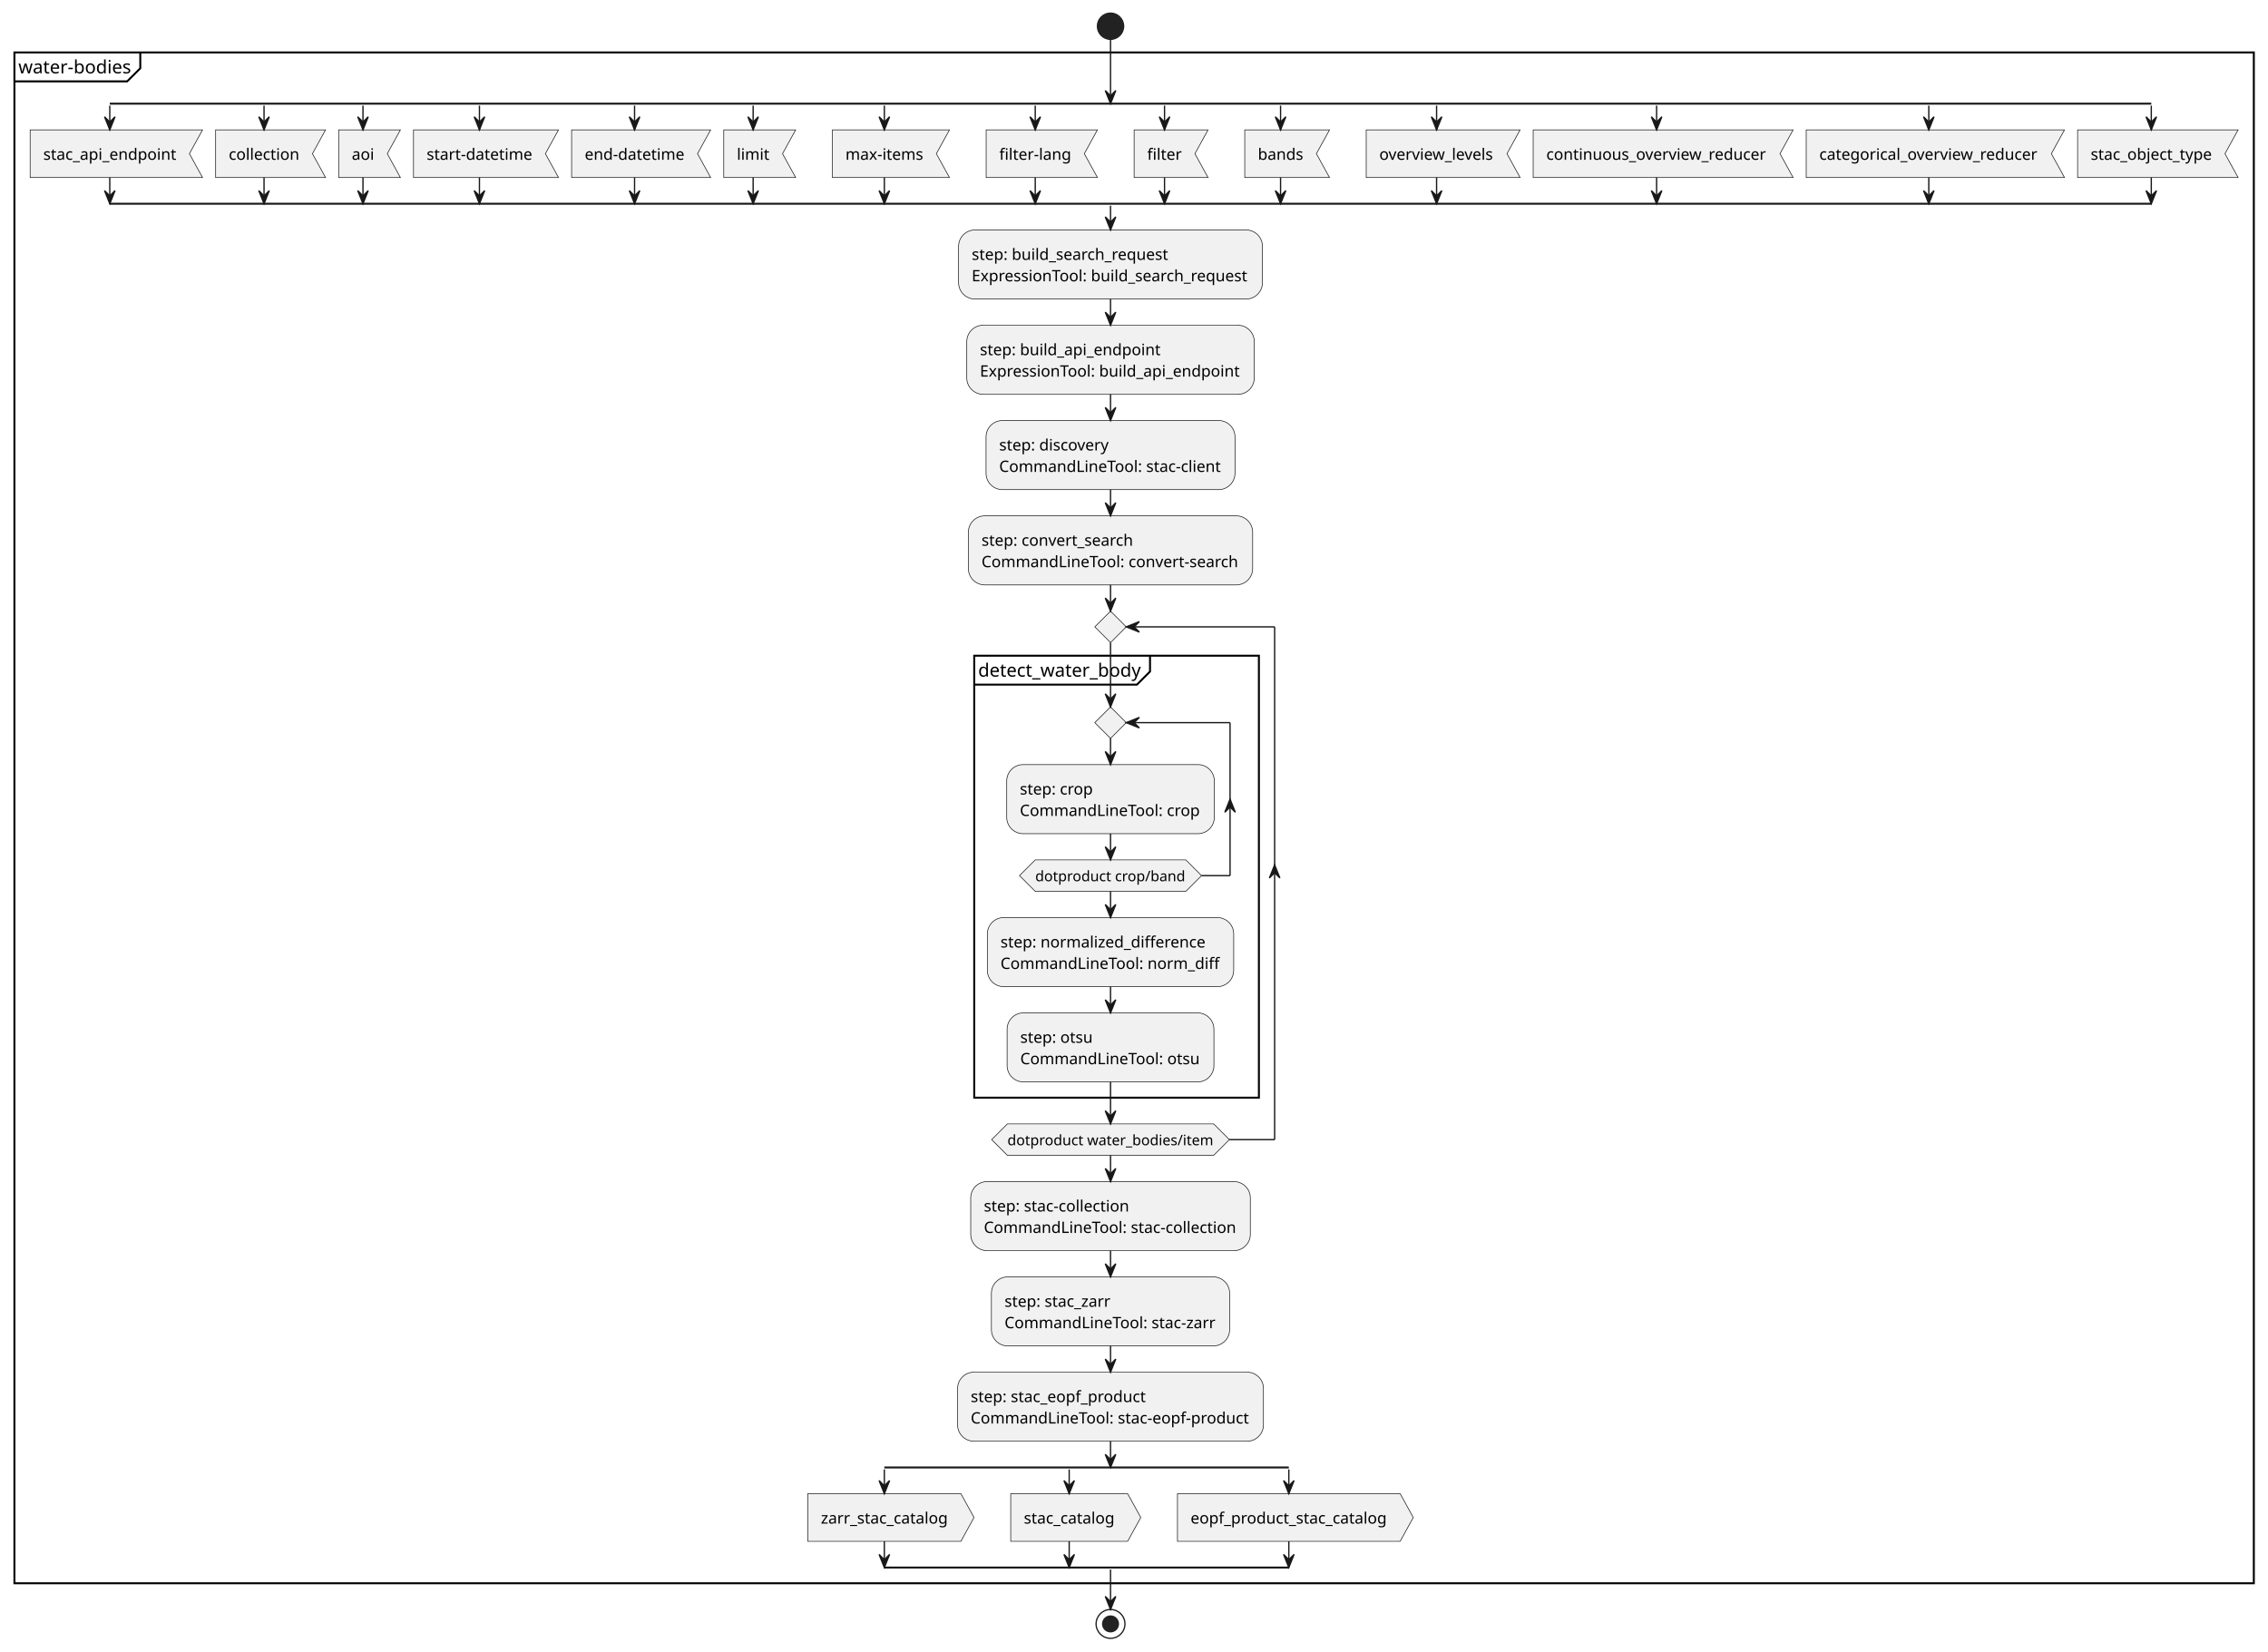
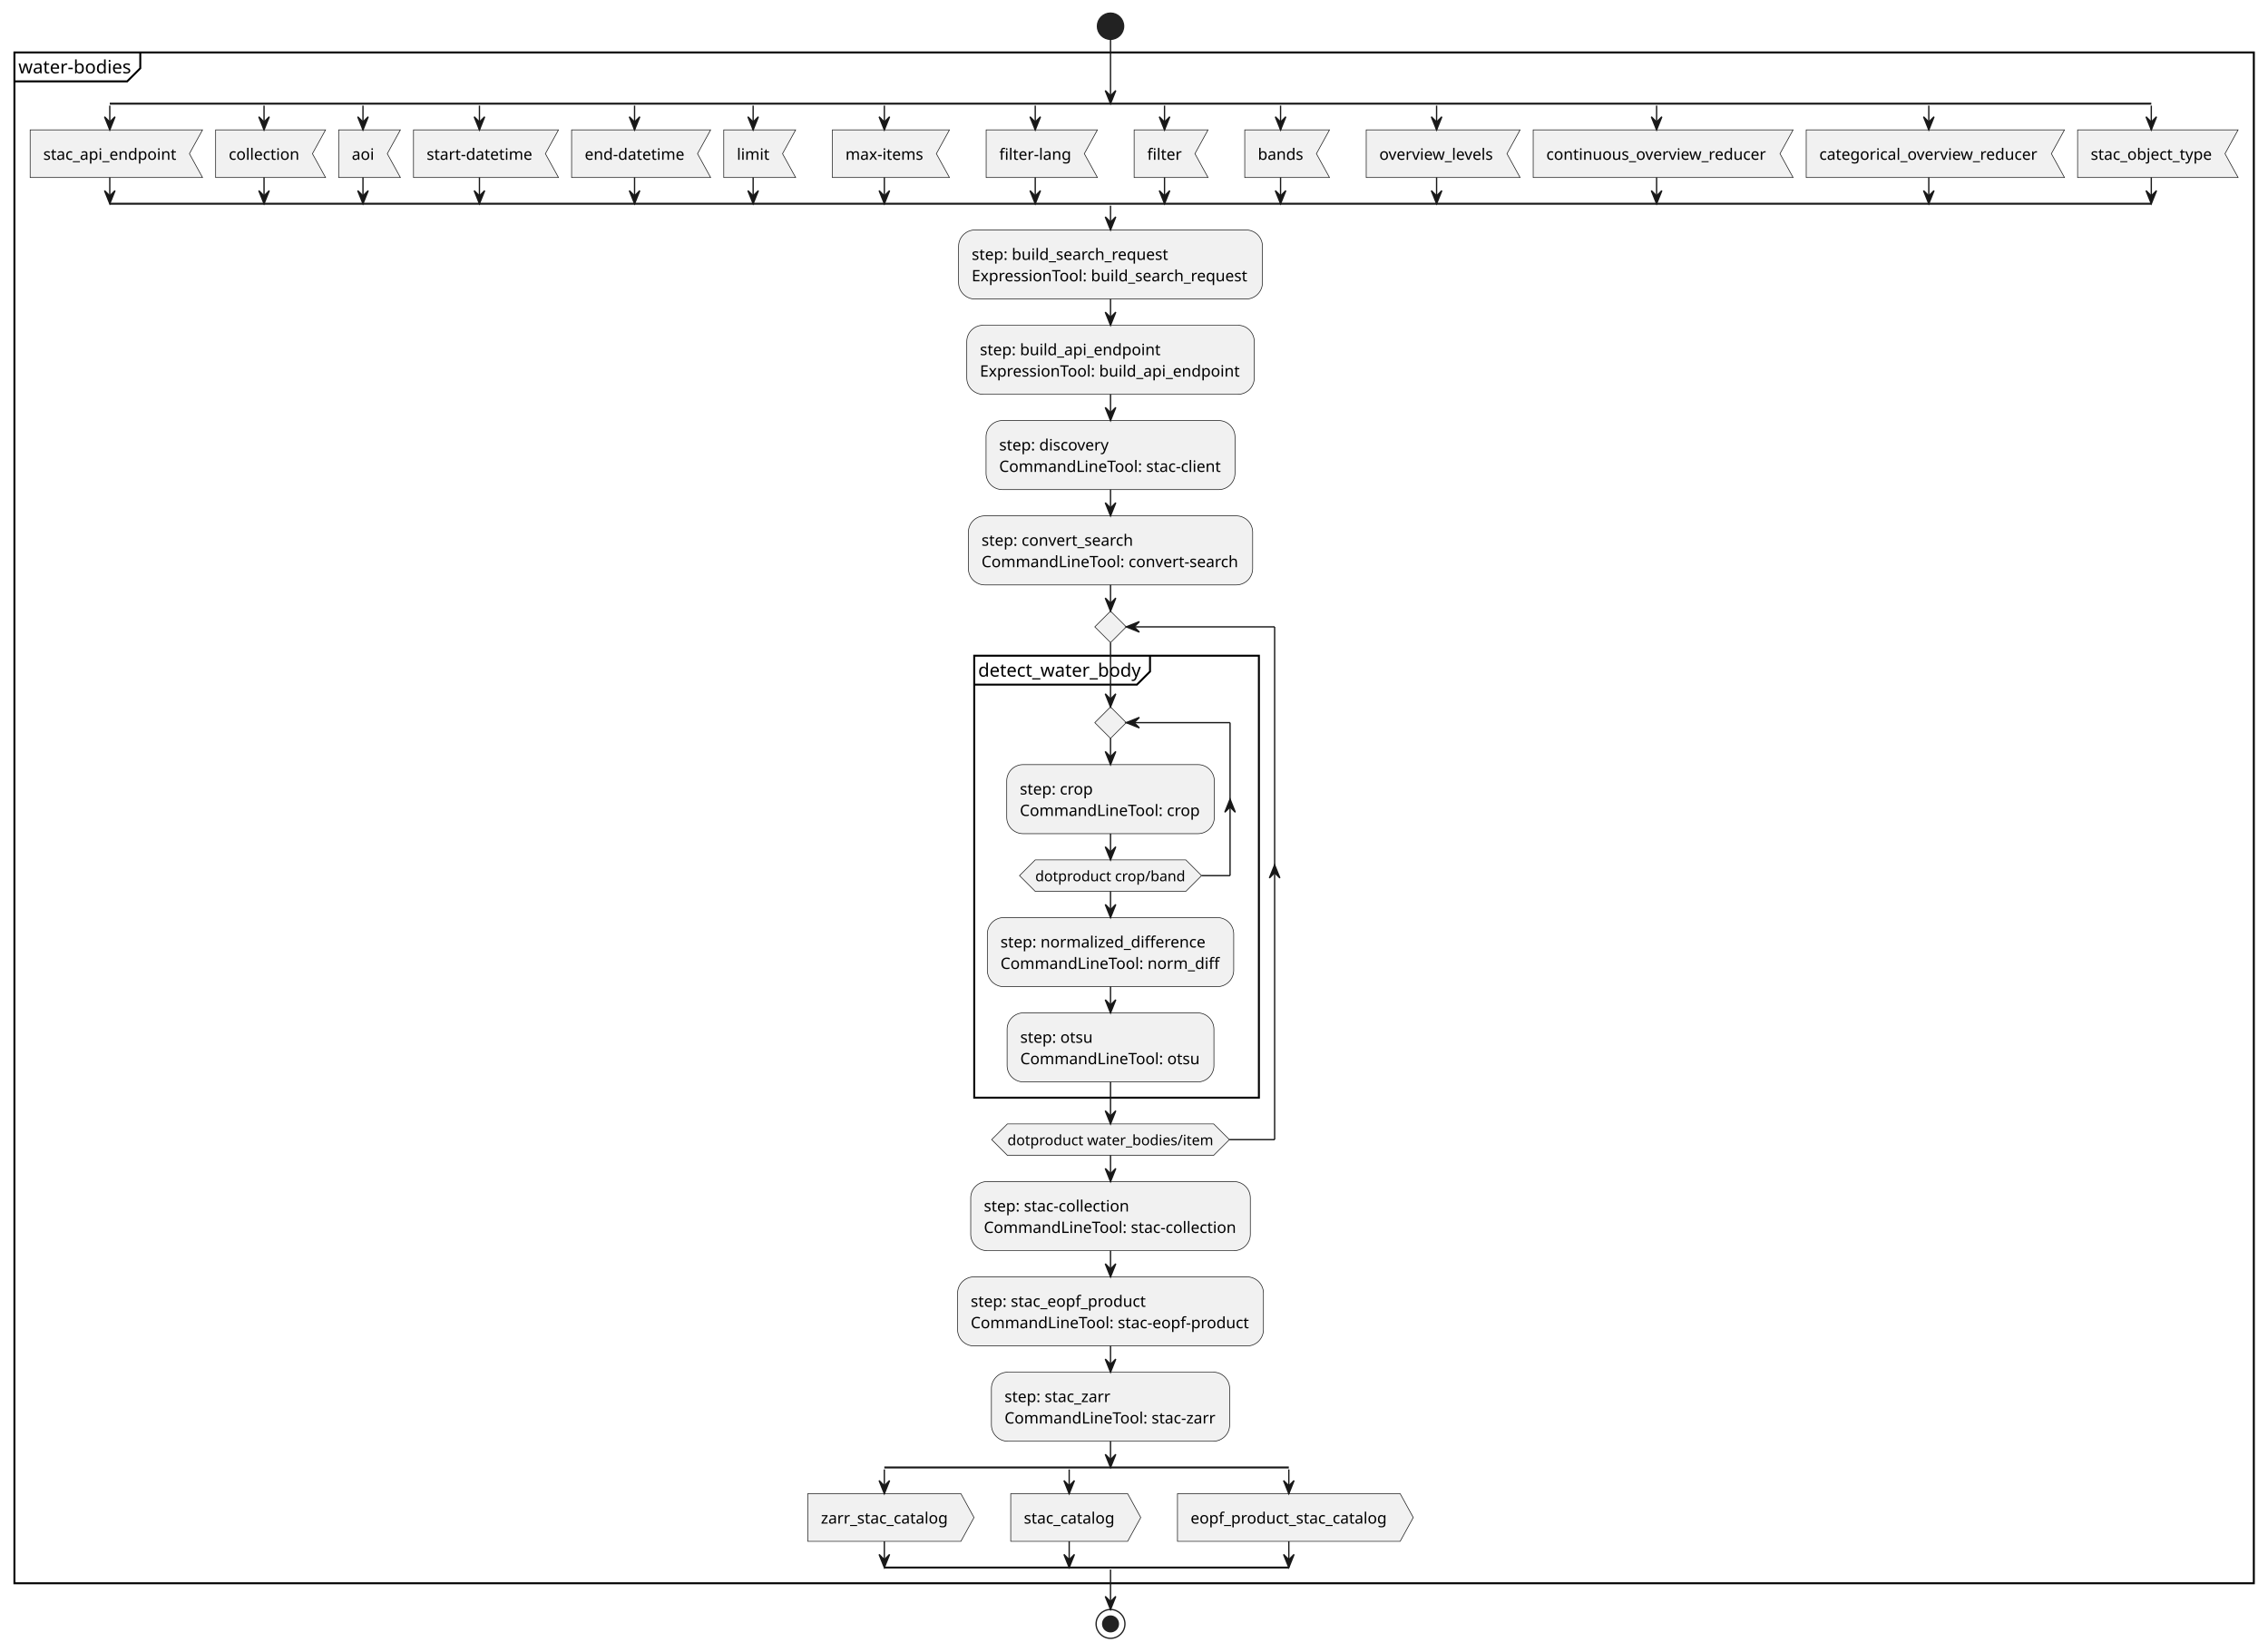
<svg xmlns="http://www.w3.org/2000/svg" contentStyleType="text/css" data-diagram-type="ACTIVITY" height="1260px" preserveAspectRatio="none" style="width:1730px;height:1260px;background:#FFFFFF;" version="1.1" viewBox="0 0 1730 1260" width="1730px" zoomAndPan="magnify">
  <defs />
  <g>
    <ellipse cx="847.094" cy="20" fill="#222222" rx="10" ry="10" style="stroke:#222222;stroke-width:1;" />
    <rect fill="none" height="1167.706" style="stroke:#000000;stroke-width:1.5;" width="1708.187" x="11" y="40" />
    <path d="M107.002,40 L107.002,52.068 L97.002,62.068 L11,62.068" fill="none" style="stroke:#000000;stroke-width:1.5;" />
    <text fill="#000000" font-family="sans-serif" font-size="14" lengthAdjust="spacing" textLength="86.002" x="14" y="55.966">water-bodies</text>
    <line style="stroke:#181818;stroke-width:1.5;" x1="83.742" x2="1640.975" y1="79.068" y2="79.068" />
    <polygon fill="#F1F1F1" points="23,99.068,154.485,99.068,144.485,117.24,154.485,135.412,23,135.412" style="stroke:#181818;stroke-width:0.5;" />
    <text fill="#000000" font-family="sans-serif" font-size="12" lengthAdjust="spacing" textLength="101.485" x="33" y="121.896">stac_api_endpoint</text>
    <polygon fill="#F1F1F1" points="164.485,99.068,248.329,99.068,238.329,117.24,248.329,135.412,164.485,135.412" style="stroke:#181818;stroke-width:0.5;" />
    <text fill="#000000" font-family="sans-serif" font-size="12" lengthAdjust="spacing" textLength="53.844" x="174.485" y="121.896">collection</text>
    <polygon fill="#F1F1F1" points="258.329,99.068,305.417,99.068,295.417,117.24,305.417,135.412,258.329,135.412" style="stroke:#181818;stroke-width:0.5;" />
    <text fill="#000000" font-family="sans-serif" font-size="12" lengthAdjust="spacing" textLength="17.088" x="268.329" y="121.896">aoi</text>
    <polygon fill="#F1F1F1" points="315.417,99.068,426.01,99.068,416.01,117.24,426.01,135.412,315.417,135.412" style="stroke:#181818;stroke-width:0.5;" />
    <text fill="#000000" font-family="sans-serif" font-size="12" lengthAdjust="spacing" textLength="80.593" x="325.417" y="121.896">start-datetime</text>
    <polygon fill="#F1F1F1" points="436.01,99.068,542.066,99.068,532.066,117.24,542.066,135.412,436.01,135.412" style="stroke:#181818;stroke-width:0.5;" />
    <text fill="#000000" font-family="sans-serif" font-size="12" lengthAdjust="spacing" textLength="76.056" x="446.01" y="121.896">end-datetime</text>
    <polygon fill="#F1F1F1" points="552.066,99.068,606.907,99.068,596.907,117.24,606.907,135.412,552.066,135.412" style="stroke:#181818;stroke-width:0.5;" />
    <text fill="#000000" font-family="sans-serif" font-size="12" lengthAdjust="spacing" textLength="24.84" x="562.066" y="121.896">limit</text>
    <polygon fill="#F1F1F1" points="634.907,99.068,724.235,99.068,714.235,117.24,724.235,135.412,634.907,135.412" style="stroke:#181818;stroke-width:0.5;" />
    <text fill="#000000" font-family="sans-serif" font-size="12" lengthAdjust="spacing" textLength="59.328" x="644.907" y="121.896">max-items</text>
    <polygon fill="#F1F1F1" points="752.235,99.068,837.099,99.068,827.099,117.24,837.099,135.412,752.235,135.412" style="stroke:#181818;stroke-width:0.5;" />
    <text fill="#000000" font-family="sans-serif" font-size="12" lengthAdjust="spacing" textLength="54.864" x="762.235" y="121.896">filter-lang</text>
    <polygon fill="#F1F1F1" points="865.099,99.068,921.476,99.068,911.476,117.24,921.476,135.412,865.099,135.412" style="stroke:#181818;stroke-width:0.5;" />
    <text fill="#000000" font-family="sans-serif" font-size="12" lengthAdjust="spacing" textLength="26.376" x="875.099" y="121.896">filter</text>
    <polygon fill="#F1F1F1" points="949.476,99.068,1014.132,99.068,1004.132,117.24,1014.132,135.412,949.476,135.412" style="stroke:#181818;stroke-width:0.5;" />
    <text fill="#000000" font-family="sans-serif" font-size="12" lengthAdjust="spacing" textLength="34.656" x="959.476" y="121.896">bands</text>
    <polygon fill="#F1F1F1" points="1042.132,99.068,1159.504,99.068,1149.504,117.24,1159.504,135.412,1042.132,135.412" style="stroke:#181818;stroke-width:0.5;" />
    <text fill="#000000" font-family="sans-serif" font-size="12" lengthAdjust="spacing" textLength="87.373" x="1052.132" y="121.896">overview_levels</text>
    <polygon fill="#F1F1F1" points="1169.504,99.068,1367.758,99.068,1357.758,117.24,1367.758,135.412,1169.504,135.412" style="stroke:#181818;stroke-width:0.5;" />
    <text fill="#000000" font-family="sans-serif" font-size="12" lengthAdjust="spacing" textLength="168.253" x="1179.504" y="121.896">continuous_overview_reducer</text>
    <polygon fill="#F1F1F1" points="1377.758,99.068,1574.763,99.068,1564.763,117.24,1574.763,135.412,1377.758,135.412" style="stroke:#181818;stroke-width:0.5;" />
    <text fill="#000000" font-family="sans-serif" font-size="12" lengthAdjust="spacing" textLength="167.005" x="1387.758" y="121.896">categorical_overview_reducer</text>
    <polygon fill="#F1F1F1" points="1584.763,99.068,1707.187,99.068,1697.187,117.24,1707.187,135.412,1584.763,135.412" style="stroke:#181818;stroke-width:0.5;" />
    <text fill="#000000" font-family="sans-serif" font-size="12" lengthAdjust="spacing" textLength="92.425" x="1594.763" y="121.896">stac_object_type</text>
    <line style="stroke:#181818;stroke-width:1.5;" x1="83.742" x2="1640.975" y1="155.412" y2="155.412" />
    <rect fill="#F1F1F1" height="52.688" rx="12.5" ry="12.5" style="stroke:#181818;stroke-width:0.5;" width="231.79" x="731.199" y="175.412" />
    <text fill="#000000" font-family="sans-serif" font-size="12" lengthAdjust="spacing" textLength="150.337" x="741.199" y="198.24">step: build_search_request</text>
    <text fill="#000000" font-family="sans-serif" font-size="12" lengthAdjust="spacing" textLength="211.79" x="741.199" y="214.584">ExpressionTool: build_search_request</text>
    <rect fill="#F1F1F1" height="52.688" rx="12.5" ry="12.5" style="stroke:#181818;stroke-width:0.5;" width="219.297" x="737.445" y="248.1" />
    <text fill="#000000" font-family="sans-serif" font-size="12" lengthAdjust="spacing" textLength="137.845" x="747.445" y="270.928">step: build_api_endpoint</text>
    <text fill="#000000" font-family="sans-serif" font-size="12" lengthAdjust="spacing" textLength="199.297" x="747.445" y="287.272">ExpressionTool: build_api_endpoint</text>
    <rect fill="#F1F1F1" height="52.688" rx="12.5" ry="12.5" style="stroke:#181818;stroke-width:0.5;" width="189.909" x="752.139" y="320.788" />
    <text fill="#000000" font-family="sans-serif" font-size="12" lengthAdjust="spacing" textLength="83.749" x="762.139" y="343.617">step: discovery</text>
    <text fill="#000000" font-family="sans-serif" font-size="12" lengthAdjust="spacing" textLength="169.909" x="762.139" y="359.961">CommandLineTool: stac-client</text>
    <rect fill="#F1F1F1" height="52.688" rx="12.5" ry="12.5" style="stroke:#181818;stroke-width:0.5;" width="216.837" x="738.675" y="393.477" />
    <text fill="#000000" font-family="sans-serif" font-size="12" lengthAdjust="spacing" textLength="115.861" x="748.675" y="416.305">step: convert_search</text>
    <text fill="#000000" font-family="sans-serif" font-size="12" lengthAdjust="spacing" textLength="196.837" x="748.675" y="432.649">CommandLineTool: convert-search</text>
    <rect fill="none" height="337.133" style="stroke:#000000;stroke-width:1.5;" width="217.139" x="743.135" y="500.165" />
    <path d="M877.217,500.165 L877.217,512.233 L867.217,522.233 L743.135,522.233" fill="none" style="stroke:#000000;stroke-width:1.5;" />
    <text fill="#000000" font-family="sans-serif" font-size="14" lengthAdjust="spacing" textLength="124.082" x="746.135" y="516.131">detect_water_body</text>
    <rect fill="#F1F1F1" height="52.688" rx="12.5" ry="12.5" style="stroke:#181818;stroke-width:0.5;" width="158.361" x="767.913" y="583.233" />
    <text fill="#000000" font-family="sans-serif" font-size="12" lengthAdjust="spacing" textLength="55.92" x="777.913" y="606.061">step: crop</text>
    <text fill="#000000" font-family="sans-serif" font-size="12" lengthAdjust="spacing" textLength="138.361" x="777.913" y="622.405">CommandLineTool: crop</text>
    <polygon fill="#F1F1F1" points="847.094,539.233,859.094,551.233,847.094,563.233,835.094,551.233,847.094,539.233" style="stroke:#181818;stroke-width:0.5;" />
    <polygon fill="#F1F1F1" points="789.663,655.921,904.524,655.921,916.524,667.921,904.524,679.921,789.663,679.921,777.663,667.921,789.663,655.921" style="stroke:#181818;stroke-width:0.5;" />
    <text fill="#000000" font-family="sans-serif" font-size="11" lengthAdjust="spacing" textLength="114.861" x="789.663" y="672.189">dotproduct crop/band</text>
    <rect fill="#F1F1F1" height="52.688" rx="12.5" ry="12.5" style="stroke:#181818;stroke-width:0.5;" width="187.917" x="753.135" y="699.921" />
    <text fill="#000000" font-family="sans-serif" font-size="12" lengthAdjust="spacing" textLength="156.625" x="763.135" y="722.749">step: normalized_difference</text>
    <text fill="#000000" font-family="sans-serif" font-size="12" lengthAdjust="spacing" textLength="167.917" x="763.135" y="739.093">CommandLineTool: norm_diff</text>
    <rect fill="#F1F1F1" height="52.688" rx="12.5" ry="12.5" style="stroke:#181818;stroke-width:0.5;" width="157.761" x="768.213" y="772.609" />
    <text fill="#000000" font-family="sans-serif" font-size="12" lengthAdjust="spacing" textLength="55.32" x="778.213" y="795.437">step: otsu</text>
    <text fill="#000000" font-family="sans-serif" font-size="12" lengthAdjust="spacing" textLength="137.761" x="778.213" y="811.782">CommandLineTool: otsu</text>
    <polygon fill="#F1F1F1" points="847.094,466.165,859.094,478.165,847.094,490.165,835.094,478.165,847.094,466.165" style="stroke:#181818;stroke-width:0.5;" />
    <polygon fill="#F1F1F1" points="768.428,857.298,925.76,857.298,937.76,869.298,925.76,881.298,768.428,881.298,756.428,869.298,768.428,857.298" style="stroke:#181818;stroke-width:0.5;" />
    <text fill="#000000" font-family="sans-serif" font-size="11" lengthAdjust="spacing" textLength="157.332" x="768.428" y="873.566">dotproduct water_bodies/item</text>
    <rect fill="#F1F1F1" height="52.688" rx="12.5" ry="12.5" style="stroke:#181818;stroke-width:0.5;" width="213.285" x="740.451" y="901.298" />
    <text fill="#000000" font-family="sans-serif" font-size="12" lengthAdjust="spacing" textLength="110.845" x="750.451" y="924.126">step: stac-collection</text>
    <text fill="#000000" font-family="sans-serif" font-size="12" lengthAdjust="spacing" textLength="193.285" x="750.451" y="940.47">CommandLineTool: stac-collection</text>
-     <rect fill="#F1F1F1" height="52.688" rx="12.5" ry="12.5" style="stroke:#181818;stroke-width:0.5;" width="181.725" x="756.231" y="973.986" />
-     <text fill="#000000" font-family="sans-serif" font-size="12" lengthAdjust="spacing" textLength="80.749" x="766.231" y="996.814">step: stac_zarr</text>
-     <text fill="#000000" font-family="sans-serif" font-size="12" lengthAdjust="spacing" textLength="161.725" x="766.231" y="1013.158">CommandLineTool: stac-zarr</text>
-     <rect fill="#F1F1F1" height="52.688" rx="12.5" ry="12.5" style="stroke:#181818;stroke-width:0.5;" width="233.326" x="730.431" y="1046.674" />
-     <text fill="#000000" font-family="sans-serif" font-size="12" lengthAdjust="spacing" textLength="133.813" x="740.431" y="1069.502">step: stac_eopf_product</text>
-     <text fill="#000000" font-family="sans-serif" font-size="12" lengthAdjust="spacing" textLength="213.326" x="740.431" y="1085.846">CommandLineTool: stac-eopf-product</text>
+     <rect fill="#F1F1F1" height="52.688" rx="12.5" ry="12.5" style="stroke:#181818;stroke-width:0.5;" width="233.326" x="730.431" y="973.986" />
+     <text fill="#000000" font-family="sans-serif" font-size="12" lengthAdjust="spacing" textLength="133.813" x="740.431" y="996.814">step: stac_eopf_product</text>
+     <text fill="#000000" font-family="sans-serif" font-size="12" lengthAdjust="spacing" textLength="213.326" x="740.431" y="1013.158">CommandLineTool: stac-eopf-product</text>
+     <rect fill="#F1F1F1" height="52.688" rx="12.5" ry="12.5" style="stroke:#181818;stroke-width:0.5;" width="181.725" x="756.231" y="1046.674" />
+     <text fill="#000000" font-family="sans-serif" font-size="12" lengthAdjust="spacing" textLength="80.749" x="766.231" y="1069.502">step: stac_zarr</text>
+     <text fill="#000000" font-family="sans-serif" font-size="12" lengthAdjust="spacing" textLength="161.725" x="766.231" y="1085.846">CommandLineTool: stac-zarr</text>
    <line style="stroke:#181818;stroke-width:1.5;" x1="674.563" x2="983.092" y1="1119.362" y2="1119.362" />
    <polygon fill="#F1F1F1" points="616.161,1139.362,732.965,1139.362,742.965,1157.534,732.965,1175.706,616.161,1175.706" style="stroke:#181818;stroke-width:0.5;" />
    <text fill="#000000" font-family="sans-serif" font-size="12" lengthAdjust="spacing" textLength="96.805" x="626.161" y="1162.19">zarr_stac_catalog</text>
    <polygon fill="#F1F1F1" points="770.965,1139.362,860.158,1139.362,870.158,1157.534,860.158,1175.706,770.965,1175.706" style="stroke:#181818;stroke-width:0.5;" />
    <text fill="#000000" font-family="sans-serif" font-size="12" lengthAdjust="spacing" textLength="69.192" x="780.965" y="1162.19">stac_catalog</text>
    <polygon fill="#F1F1F1" points="898.158,1139.362,1068.027,1139.362,1078.027,1157.534,1068.027,1175.706,898.158,1175.706" style="stroke:#181818;stroke-width:0.5;" />
    <text fill="#000000" font-family="sans-serif" font-size="12" lengthAdjust="spacing" textLength="149.869" x="908.158" y="1162.19">eopf_product_stac_catalog</text>
    <line style="stroke:#181818;stroke-width:1.5;" x1="674.563" x2="983.092" y1="1195.706" y2="1195.706" />
    <ellipse cx="847.094" cy="1238.706" fill="none" rx="11" ry="11" style="stroke:#222222;stroke-width:1;" />
    <ellipse cx="847.094" cy="1238.706" fill="#222222" rx="6" ry="6" style="stroke:#222222;stroke-width:1;" />
    <line style="stroke:#181818;stroke-width:1;" x1="83.742" x2="83.742" y1="80.568" y2="99.068" />
    <polygon fill="#181818" points="79.742,89.068,83.742,99.068,87.742,89.068,83.742,93.068" style="stroke:#181818;stroke-width:1;" />
    <line style="stroke:#181818;stroke-width:1;" x1="201.407" x2="201.407" y1="80.568" y2="99.068" />
    <polygon fill="#181818" points="197.407,89.068,201.407,99.068,205.407,89.068,201.407,93.068" style="stroke:#181818;stroke-width:1;" />
    <line style="stroke:#181818;stroke-width:1;" x1="276.873" x2="276.873" y1="80.568" y2="99.068" />
    <polygon fill="#181818" points="272.873,89.068,276.873,99.068,280.873,89.068,276.873,93.068" style="stroke:#181818;stroke-width:1;" />
    <line style="stroke:#181818;stroke-width:1;" x1="365.714" x2="365.714" y1="80.568" y2="99.068" />
    <polygon fill="#181818" points="361.714,89.068,365.714,99.068,369.714,89.068,365.714,93.068" style="stroke:#181818;stroke-width:1;" />
    <line style="stroke:#181818;stroke-width:1;" x1="484.038" x2="484.038" y1="80.568" y2="99.068" />
    <polygon fill="#181818" points="480.038,89.068,484.038,99.068,488.038,89.068,484.038,93.068" style="stroke:#181818;stroke-width:1;" />
    <line style="stroke:#181818;stroke-width:1;" x1="574.486" x2="574.486" y1="80.568" y2="99.068" />
    <polygon fill="#181818" points="570.486,89.068,574.486,99.068,578.486,89.068,574.486,93.068" style="stroke:#181818;stroke-width:1;" />
    <line style="stroke:#181818;stroke-width:1;" x1="674.571" x2="674.571" y1="80.568" y2="99.068" />
    <polygon fill="#181818" points="670.571,89.068,674.571,99.068,678.571,89.068,674.571,93.068" style="stroke:#181818;stroke-width:1;" />
    <line style="stroke:#181818;stroke-width:1;" x1="789.667" x2="789.667" y1="80.568" y2="99.068" />
    <polygon fill="#181818" points="785.667,89.068,789.667,99.068,793.667,89.068,789.667,93.068" style="stroke:#181818;stroke-width:1;" />
    <line style="stroke:#181818;stroke-width:1;" x1="888.287" x2="888.287" y1="80.568" y2="99.068" />
    <polygon fill="#181818" points="884.287,89.068,888.287,99.068,892.287,89.068,888.287,93.068" style="stroke:#181818;stroke-width:1;" />
    <line style="stroke:#181818;stroke-width:1;" x1="976.804" x2="976.804" y1="80.568" y2="99.068" />
    <polygon fill="#181818" points="972.804,89.068,976.804,99.068,980.804,89.068,976.804,93.068" style="stroke:#181818;stroke-width:1;" />
    <line style="stroke:#181818;stroke-width:1;" x1="1095.818" x2="1095.818" y1="80.568" y2="99.068" />
    <polygon fill="#181818" points="1091.818,89.068,1095.818,99.068,1099.818,89.068,1095.818,93.068" style="stroke:#181818;stroke-width:1;" />
    <line style="stroke:#181818;stroke-width:1;" x1="1263.631" x2="1263.631" y1="80.568" y2="99.068" />
    <polygon fill="#181818" points="1259.631,89.068,1263.631,99.068,1267.631,89.068,1263.631,93.068" style="stroke:#181818;stroke-width:1;" />
    <line style="stroke:#181818;stroke-width:1;" x1="1471.26" x2="1471.26" y1="80.568" y2="99.068" />
    <polygon fill="#181818" points="1467.26,89.068,1471.26,99.068,1475.26,89.068,1471.26,93.068" style="stroke:#181818;stroke-width:1;" />
    <line style="stroke:#181818;stroke-width:1;" x1="1640.975" x2="1640.975" y1="80.568" y2="99.068" />
    <polygon fill="#181818" points="1636.975,89.068,1640.975,99.068,1644.975,89.068,1640.975,93.068" style="stroke:#181818;stroke-width:1;" />
    <line style="stroke:#181818;stroke-width:1;" x1="83.742" x2="83.742" y1="135.412" y2="155.412" />
    <polygon fill="#181818" points="79.742,145.412,83.742,155.412,87.742,145.412,83.742,149.412" style="stroke:#181818;stroke-width:1;" />
    <line style="stroke:#181818;stroke-width:1;" x1="201.407" x2="201.407" y1="135.412" y2="155.412" />
    <polygon fill="#181818" points="197.407,145.412,201.407,155.412,205.407,145.412,201.407,149.412" style="stroke:#181818;stroke-width:1;" />
    <line style="stroke:#181818;stroke-width:1;" x1="276.873" x2="276.873" y1="135.412" y2="155.412" />
    <polygon fill="#181818" points="272.873,145.412,276.873,155.412,280.873,145.412,276.873,149.412" style="stroke:#181818;stroke-width:1;" />
    <line style="stroke:#181818;stroke-width:1;" x1="365.714" x2="365.714" y1="135.412" y2="155.412" />
    <polygon fill="#181818" points="361.714,145.412,365.714,155.412,369.714,145.412,365.714,149.412" style="stroke:#181818;stroke-width:1;" />
    <line style="stroke:#181818;stroke-width:1;" x1="484.038" x2="484.038" y1="135.412" y2="155.412" />
    <polygon fill="#181818" points="480.038,145.412,484.038,155.412,488.038,145.412,484.038,149.412" style="stroke:#181818;stroke-width:1;" />
    <line style="stroke:#181818;stroke-width:1;" x1="574.486" x2="574.486" y1="135.412" y2="155.412" />
    <polygon fill="#181818" points="570.486,145.412,574.486,155.412,578.486,145.412,574.486,149.412" style="stroke:#181818;stroke-width:1;" />
    <line style="stroke:#181818;stroke-width:1;" x1="674.571" x2="674.571" y1="135.412" y2="155.412" />
    <polygon fill="#181818" points="670.571,145.412,674.571,155.412,678.571,145.412,674.571,149.412" style="stroke:#181818;stroke-width:1;" />
    <line style="stroke:#181818;stroke-width:1;" x1="789.667" x2="789.667" y1="135.412" y2="155.412" />
    <polygon fill="#181818" points="785.667,145.412,789.667,155.412,793.667,145.412,789.667,149.412" style="stroke:#181818;stroke-width:1;" />
    <line style="stroke:#181818;stroke-width:1;" x1="888.287" x2="888.287" y1="135.412" y2="155.412" />
    <polygon fill="#181818" points="884.287,145.412,888.287,155.412,892.287,145.412,888.287,149.412" style="stroke:#181818;stroke-width:1;" />
    <line style="stroke:#181818;stroke-width:1;" x1="976.804" x2="976.804" y1="135.412" y2="155.412" />
    <polygon fill="#181818" points="972.804,145.412,976.804,155.412,980.804,145.412,976.804,149.412" style="stroke:#181818;stroke-width:1;" />
    <line style="stroke:#181818;stroke-width:1;" x1="1095.818" x2="1095.818" y1="135.412" y2="155.412" />
    <polygon fill="#181818" points="1091.818,145.412,1095.818,155.412,1099.818,145.412,1095.818,149.412" style="stroke:#181818;stroke-width:1;" />
    <line style="stroke:#181818;stroke-width:1;" x1="1263.631" x2="1263.631" y1="135.412" y2="155.412" />
    <polygon fill="#181818" points="1259.631,145.412,1263.631,155.412,1267.631,145.412,1263.631,149.412" style="stroke:#181818;stroke-width:1;" />
    <line style="stroke:#181818;stroke-width:1;" x1="1471.26" x2="1471.26" y1="135.412" y2="155.412" />
    <polygon fill="#181818" points="1467.26,145.412,1471.26,155.412,1475.26,145.412,1471.26,149.412" style="stroke:#181818;stroke-width:1;" />
    <line style="stroke:#181818;stroke-width:1;" x1="1640.975" x2="1640.975" y1="135.412" y2="155.412" />
    <polygon fill="#181818" points="1636.975,145.412,1640.975,155.412,1644.975,145.412,1640.975,149.412" style="stroke:#181818;stroke-width:1;" />
    <line style="stroke:#181818;stroke-width:1;" x1="847.094" x2="847.094" y1="156.912" y2="175.412" />
    <polygon fill="#181818" points="843.094,165.412,847.094,175.412,851.094,165.412,847.094,169.412" style="stroke:#181818;stroke-width:1;" />
    <line style="stroke:#181818;stroke-width:1;" x1="847.094" x2="847.094" y1="228.1" y2="248.1" />
    <polygon fill="#181818" points="843.094,238.1,847.094,248.1,851.094,238.1,847.094,242.1" style="stroke:#181818;stroke-width:1;" />
    <line style="stroke:#181818;stroke-width:1;" x1="847.094" x2="847.094" y1="300.788" y2="320.788" />
    <polygon fill="#181818" points="843.094,310.788,847.094,320.788,851.094,310.788,847.094,314.788" style="stroke:#181818;stroke-width:1;" />
    <line style="stroke:#181818;stroke-width:1;" x1="847.094" x2="847.094" y1="373.477" y2="393.477" />
    <polygon fill="#181818" points="843.094,383.477,847.094,393.477,851.094,383.477,847.094,387.477" style="stroke:#181818;stroke-width:1;" />
    <line style="stroke:#181818;stroke-width:1;" x1="847.094" x2="847.094" y1="563.233" y2="583.233" />
    <polygon fill="#181818" points="843.094,573.233,847.094,583.233,851.094,573.233,847.094,577.233" style="stroke:#181818;stroke-width:1;" />
    <line style="stroke:#181818;stroke-width:1;" x1="916.524" x2="938.274" y1="667.921" y2="667.921" />
    <polygon fill="#181818" points="934.274,619.577,938.274,609.577,942.274,619.577,938.274,615.577" style="stroke:#181818;stroke-width:1;" />
    <line style="stroke:#181818;stroke-width:1;" x1="938.274" x2="938.274" y1="551.233" y2="667.921" />
    <line style="stroke:#181818;stroke-width:1;" x1="938.274" x2="859.094" y1="551.233" y2="551.233" />
    <polygon fill="#181818" points="869.094,547.233,859.094,551.233,869.094,555.233,865.094,551.233" style="stroke:#181818;stroke-width:1;" />
    <line style="stroke:#181818;stroke-width:1;" x1="847.094" x2="847.094" y1="635.921" y2="655.921" />
    <polygon fill="#181818" points="843.094,645.921,847.094,655.921,851.094,645.921,847.094,649.921" style="stroke:#181818;stroke-width:1;" />
    <line style="stroke:#181818;stroke-width:1;" x1="847.094" x2="847.094" y1="679.921" y2="699.921" />
    <polygon fill="#181818" points="843.094,689.921,847.094,699.921,851.094,689.921,847.094,693.921" style="stroke:#181818;stroke-width:1;" />
    <line style="stroke:#181818;stroke-width:1;" x1="847.094" x2="847.094" y1="752.609" y2="772.609" />
    <polygon fill="#181818" points="843.094,762.609,847.094,772.609,851.094,762.609,847.094,766.609" style="stroke:#181818;stroke-width:1;" />
    <line style="stroke:#181818;stroke-width:1;" x1="847.094" x2="847.094" y1="490.165" y2="539.233" />
    <polygon fill="#181818" points="843.094,529.233,847.094,539.233,851.094,529.233,847.094,533.233" style="stroke:#181818;stroke-width:1;" />
    <line style="stroke:#181818;stroke-width:1;" x1="937.76" x2="972.274" y1="869.298" y2="869.298" />
    <polygon fill="#181818" points="968.274,669.731,972.274,659.731,976.274,669.731,972.274,665.731" style="stroke:#181818;stroke-width:1;" />
    <line style="stroke:#181818;stroke-width:1;" x1="972.274" x2="972.274" y1="478.165" y2="869.298" />
    <line style="stroke:#181818;stroke-width:1;" x1="972.274" x2="859.094" y1="478.165" y2="478.165" />
    <polygon fill="#181818" points="869.094,474.165,859.094,478.165,869.094,482.165,865.094,478.165" style="stroke:#181818;stroke-width:1;" />
    <line style="stroke:#181818;stroke-width:1;" x1="847.094" x2="847.094" y1="825.298" y2="857.298" />
    <polygon fill="#181818" points="843.094,847.298,847.094,857.298,851.094,847.298,847.094,851.298" style="stroke:#181818;stroke-width:1;" />
    <line style="stroke:#181818;stroke-width:1;" x1="847.094" x2="847.094" y1="446.165" y2="466.165" />
    <polygon fill="#181818" points="843.094,456.165,847.094,466.165,851.094,456.165,847.094,460.165" style="stroke:#181818;stroke-width:1;" />
    <line style="stroke:#181818;stroke-width:1;" x1="847.094" x2="847.094" y1="881.298" y2="901.298" />
    <polygon fill="#181818" points="843.094,891.298,847.094,901.298,851.094,891.298,847.094,895.298" style="stroke:#181818;stroke-width:1;" />
    <line style="stroke:#181818;stroke-width:1;" x1="847.094" x2="847.094" y1="953.986" y2="973.986" />
    <polygon fill="#181818" points="843.094,963.986,847.094,973.986,851.094,963.986,847.094,967.986" style="stroke:#181818;stroke-width:1;" />
    <line style="stroke:#181818;stroke-width:1;" x1="847.094" x2="847.094" y1="1026.674" y2="1046.674" />
    <polygon fill="#181818" points="843.094,1036.674,847.094,1046.674,851.094,1036.674,847.094,1040.674" style="stroke:#181818;stroke-width:1;" />
    <line style="stroke:#181818;stroke-width:1;" x1="674.563" x2="674.563" y1="1120.862" y2="1139.362" />
    <polygon fill="#181818" points="670.563,1129.362,674.563,1139.362,678.563,1129.362,674.563,1133.362" style="stroke:#181818;stroke-width:1;" />
    <line style="stroke:#181818;stroke-width:1;" x1="815.562" x2="815.562" y1="1120.862" y2="1139.362" />
    <polygon fill="#181818" points="811.562,1129.362,815.562,1139.362,819.562,1129.362,815.562,1133.362" style="stroke:#181818;stroke-width:1;" />
    <line style="stroke:#181818;stroke-width:1;" x1="983.092" x2="983.092" y1="1120.862" y2="1139.362" />
    <polygon fill="#181818" points="979.092,1129.362,983.092,1139.362,987.092,1129.362,983.092,1133.362" style="stroke:#181818;stroke-width:1;" />
    <line style="stroke:#181818;stroke-width:1;" x1="674.563" x2="674.563" y1="1175.706" y2="1195.706" />
    <polygon fill="#181818" points="670.563,1185.706,674.563,1195.706,678.563,1185.706,674.563,1189.706" style="stroke:#181818;stroke-width:1;" />
    <line style="stroke:#181818;stroke-width:1;" x1="815.562" x2="815.562" y1="1175.706" y2="1195.706" />
    <polygon fill="#181818" points="811.562,1185.706,815.562,1195.706,819.562,1185.706,815.562,1189.706" style="stroke:#181818;stroke-width:1;" />
    <line style="stroke:#181818;stroke-width:1;" x1="983.092" x2="983.092" y1="1175.706" y2="1195.706" />
    <polygon fill="#181818" points="979.092,1185.706,983.092,1195.706,987.092,1185.706,983.092,1189.706" style="stroke:#181818;stroke-width:1;" />
    <line style="stroke:#181818;stroke-width:1;" x1="847.094" x2="847.094" y1="1099.362" y2="1119.362" />
    <polygon fill="#181818" points="843.094,1109.362,847.094,1119.362,851.094,1109.362,847.094,1113.362" style="stroke:#181818;stroke-width:1;" />
    <line style="stroke:#181818;stroke-width:1;" x1="847.094" x2="847.094" y1="30" y2="79.068" />
    <polygon fill="#181818" points="843.094,69.068,847.094,79.068,851.094,69.068,847.094,73.068" style="stroke:#181818;stroke-width:1;" />
    <line style="stroke:#181818;stroke-width:1;" x1="847.094" x2="847.094" y1="1197.206" y2="1227.706" />
    <polygon fill="#181818" points="843.094,1217.706,847.094,1227.706,851.094,1217.706,847.094,1221.706" style="stroke:#181818;stroke-width:1;" />
  </g>
</svg>
